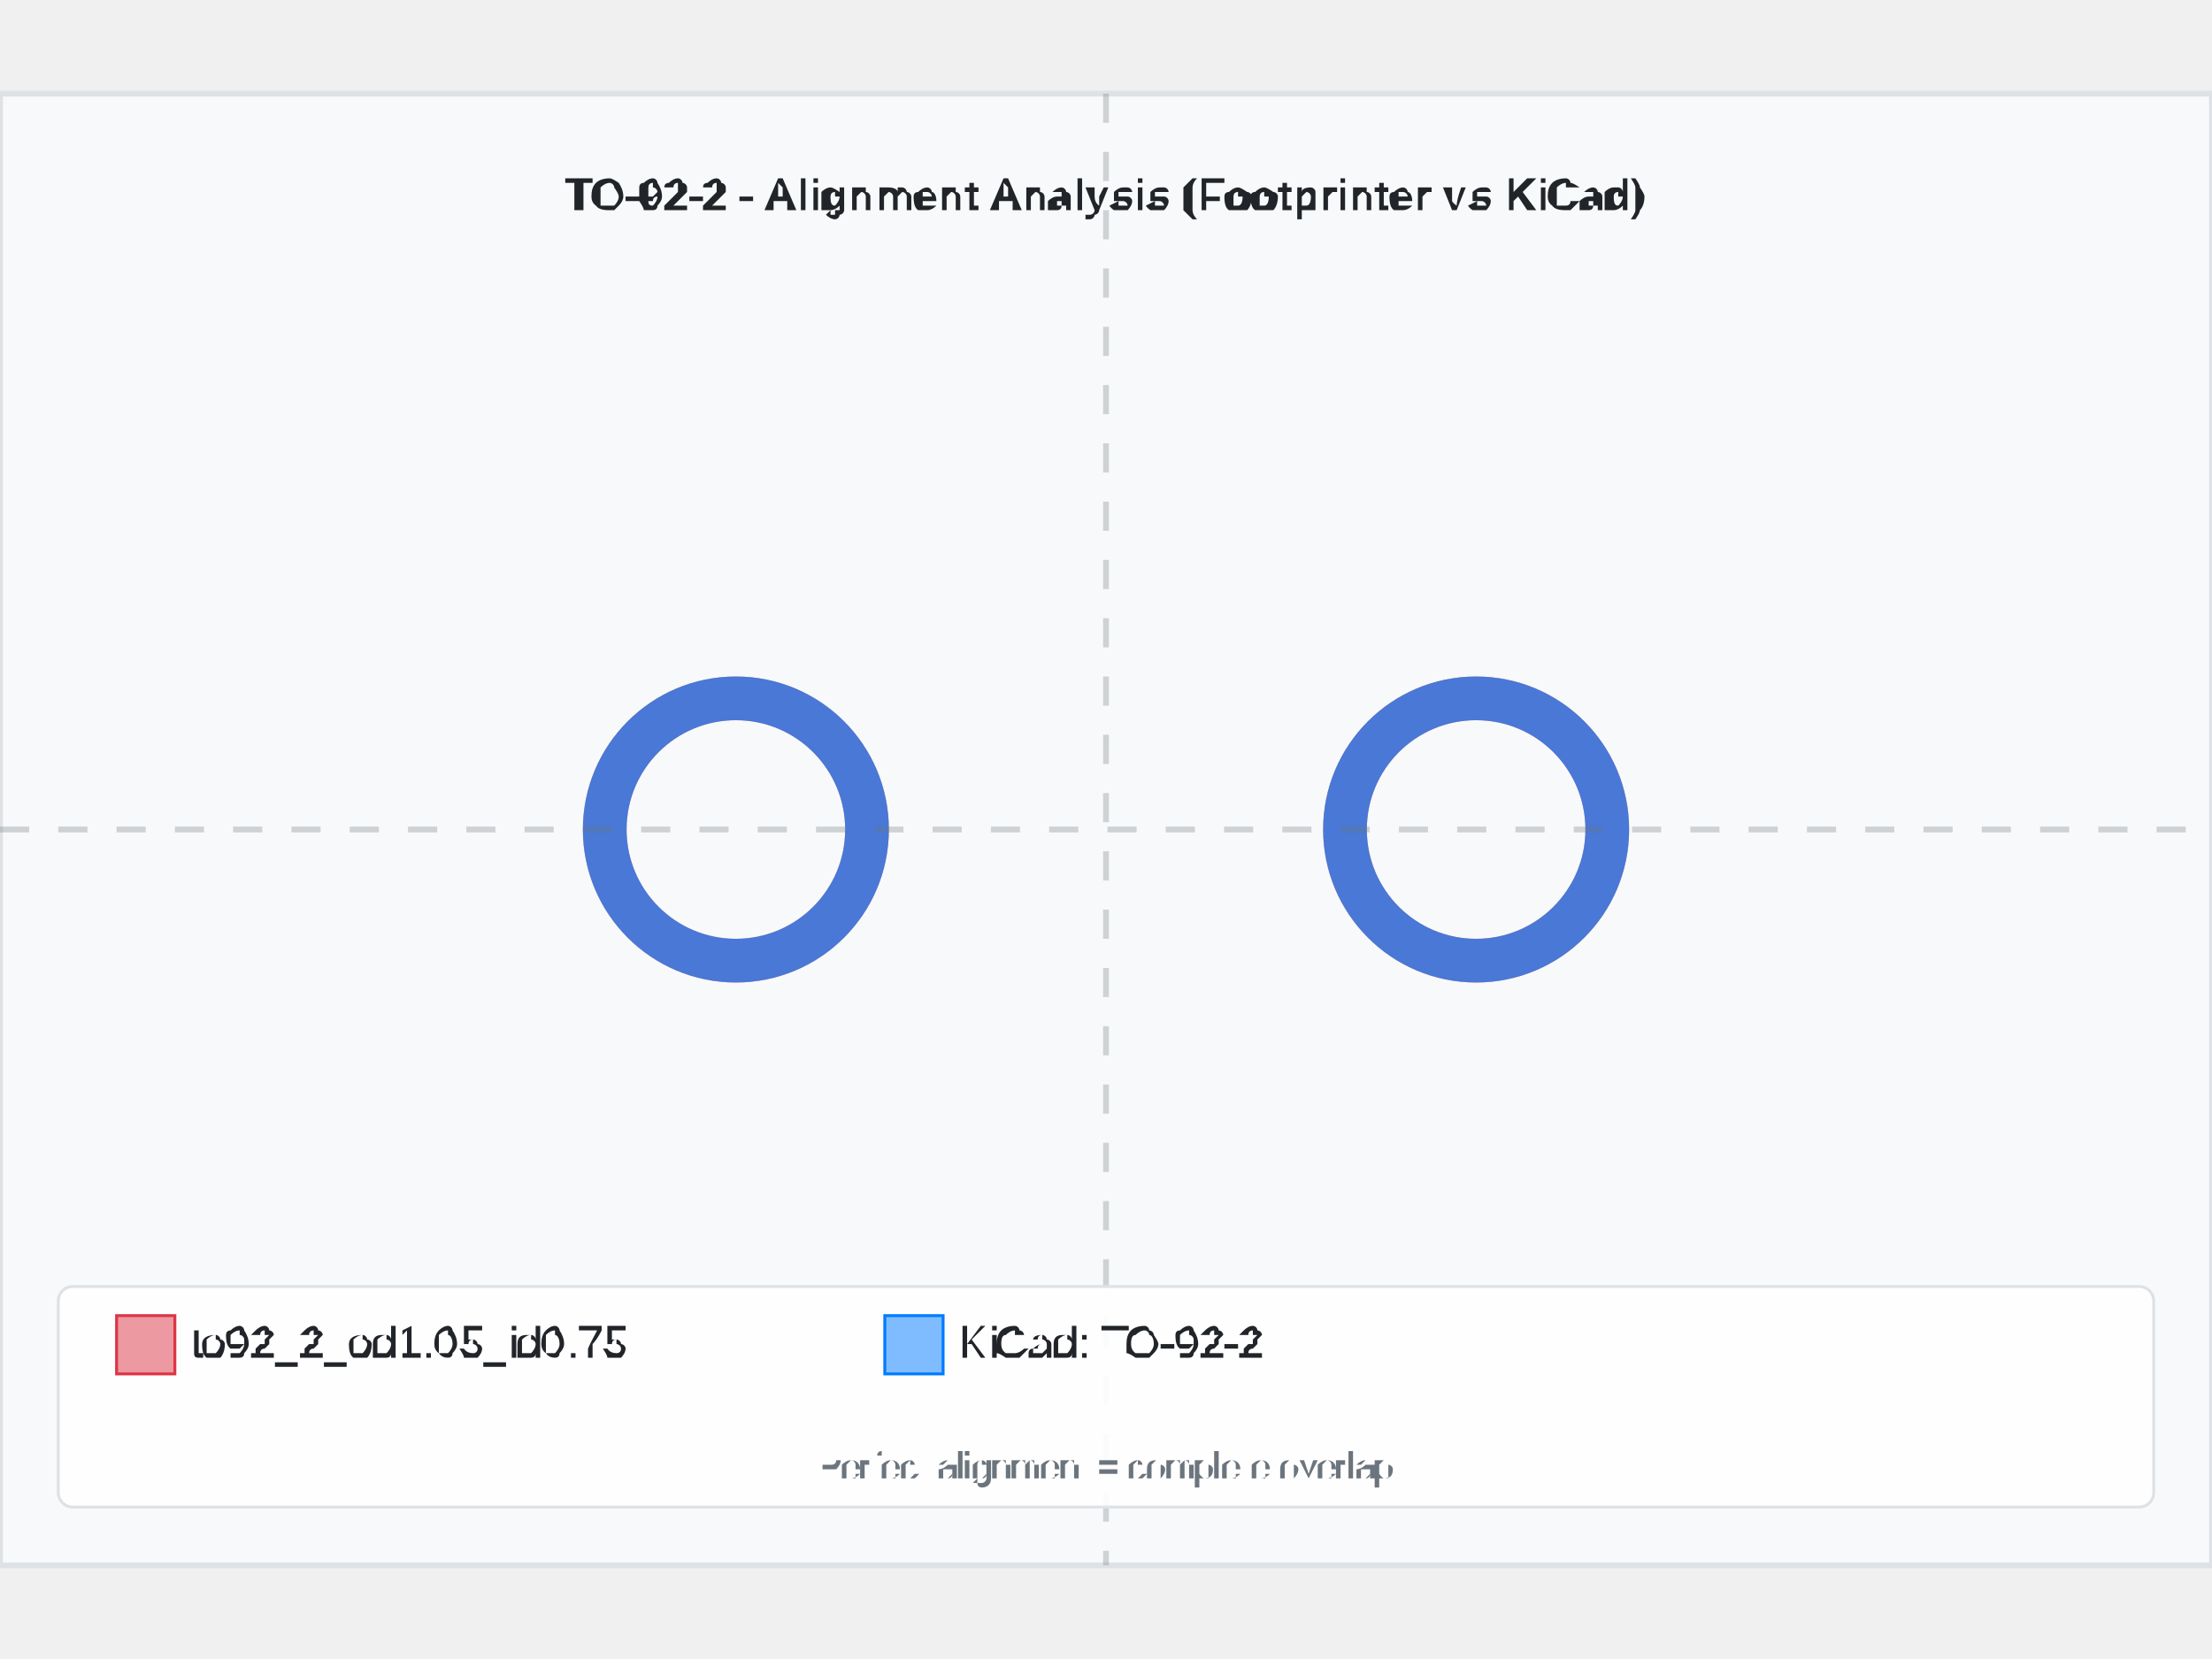
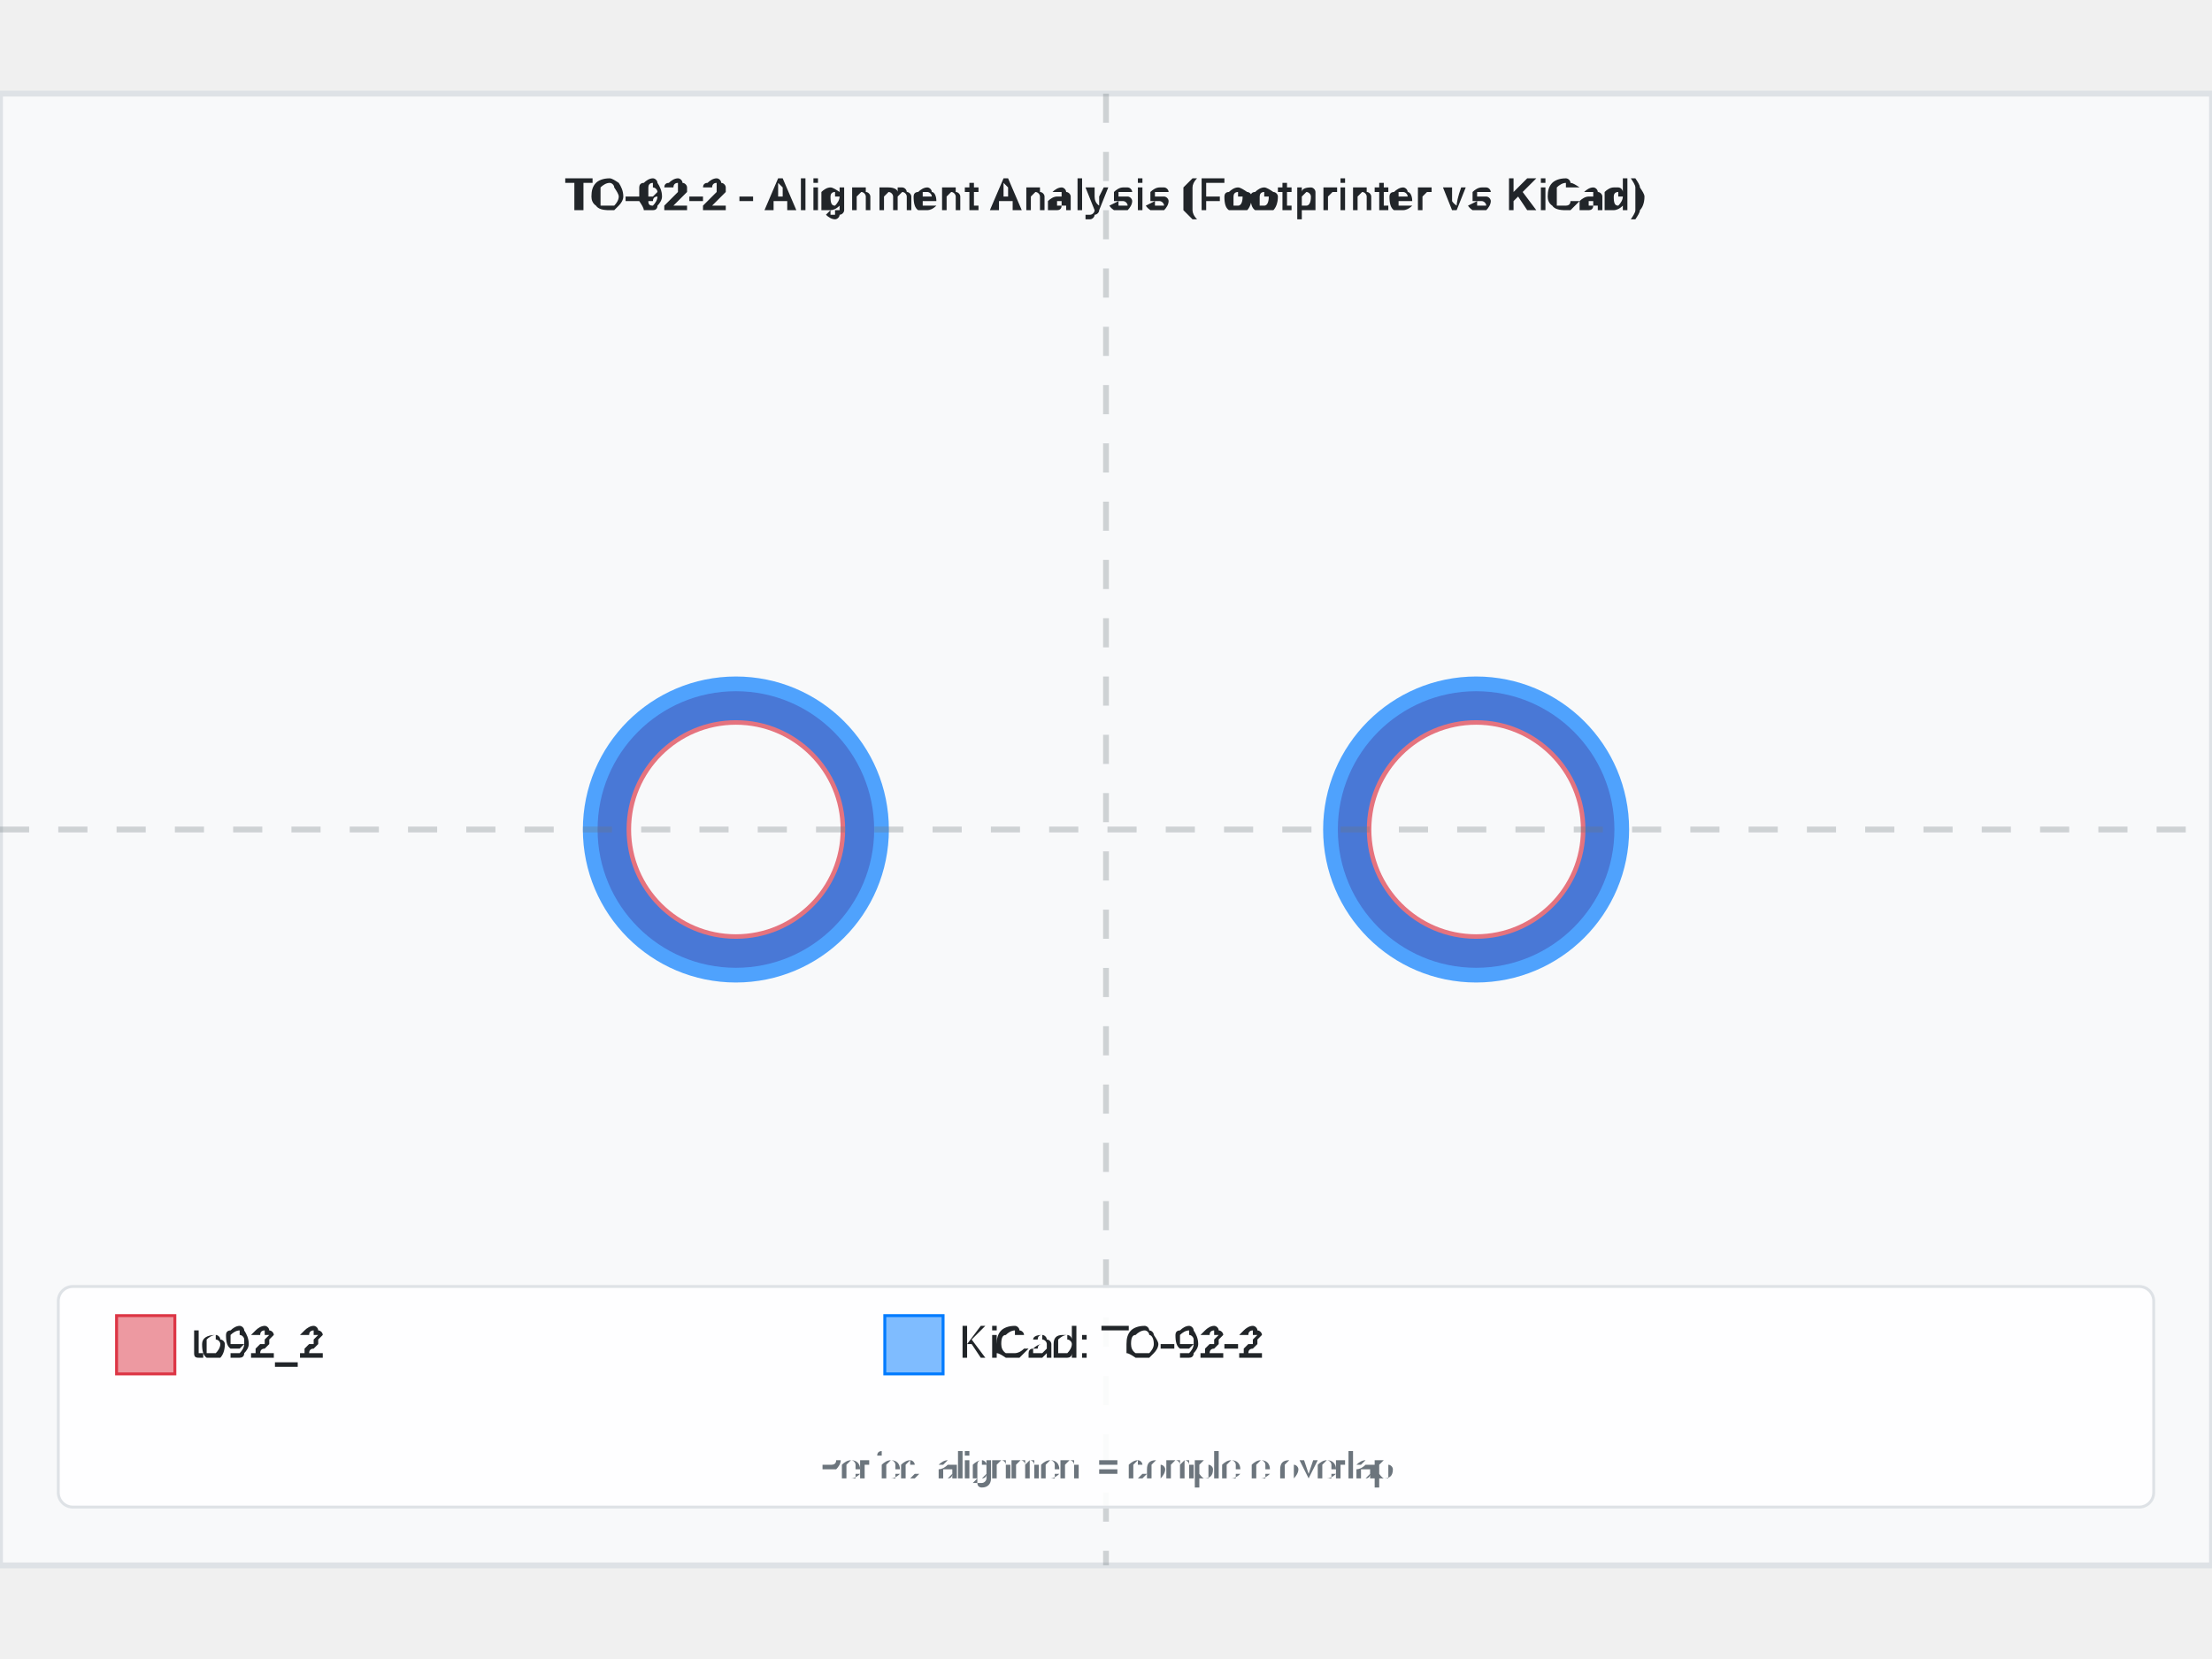
<svg xmlns="http://www.w3.org/2000/svg" width="800" height="600" viewBox="-3.795 -2.525 7.59 5.05">
  <rect x="-3.795" y="-2.525" width="7.59" height="5.05" fill="#f8f9fa" stroke="#dee2e6" stroke-width="0.02" />
  <text x="-4.440892098500626e-16" y="-2.125" text-anchor="middle" font-family="Arial, sans-serif" font-size="0.15" font-weight="bold" fill="#212529">TO-92-2 - Alignment Analysis (Footprinter vs KiCad)</text>
  <g id="footprint-a" opacity="0.85">
-     <circle cx="-1.27" cy="0" r="0.45" fill="none" stroke="#dc3545" stroke-width="0.15" opacity="0.8" />
-     <circle cx="1.27" cy="0" r="0.45" fill="none" stroke="#dc3545" stroke-width="0.15" opacity="0.8" />
+     <circle cx="-1.27" cy="0" r="0.417" fill="none" stroke="#dc3545" stroke-width="0.115" opacity="0.8" />
+     <circle cx="1.27" cy="0" r="0.417" fill="none" stroke="#dc3545" stroke-width="0.115" opacity="0.8" />
  </g>
  <g id="footprint-b" opacity="0.85">
    <circle cx="-1.27" cy="0" r="0.45" fill="none" stroke="#007bff" stroke-width="0.15" opacity="0.8" />
    <circle cx="1.27" cy="0" r="0.45" fill="none" stroke="#007bff" stroke-width="0.15" opacity="0.8" />
  </g>
  <g id="alignment-guides" opacity="0.3">
    <line x1="-4.440892098500626e-16" y1="-2.525" x2="-4.440892098500626e-16" y2="2.525" stroke="#6c757d" stroke-width="0.02" stroke-dasharray="0.1,0.1" />
    <line x1="-3.795" y1="0" x2="3.795" y2="0" stroke="#6c757d" stroke-width="0.02" stroke-dasharray="0.1,0.1" />
  </g>
  <g font-family="Arial, sans-serif" font-size="0.15">
    <rect x="-3.595" y="1.568" width="7.19" height="0.757" fill="white" fill-opacity="0.9" stroke="#dee2e6" stroke-width="0.01" rx="0.05" />
    <rect x="-3.395" y="1.668" width="0.2" height="0.2" fill="#dc3545" fill-opacity="0.5" stroke="#dc3545" stroke-width="0.01" />
-     <text x="-3.145" y="1.768" fill="#212529" font-weight="500" dominant-baseline="middle">to92_2_od1.05_id0.75</text>
+     <text x="-3.145" y="1.768" fill="#212529" font-weight="500" dominant-baseline="middle">to92_2</text>
    <rect x="-0.759" y="1.668" width="0.2" height="0.2" fill="#007bff" fill-opacity="0.5" stroke="#007bff" stroke-width="0.01" />
    <text x="-0.509" y="1.768" fill="#212529" font-weight="500" dominant-baseline="middle">KiCad: TO-92-2</text>
    <text x="-4.440892098500626e-16" y="2.225" text-anchor="middle" fill="#6c757d" font-size="0.12">Perfect alignment = complete overlap</text>
  </g>
</svg>
